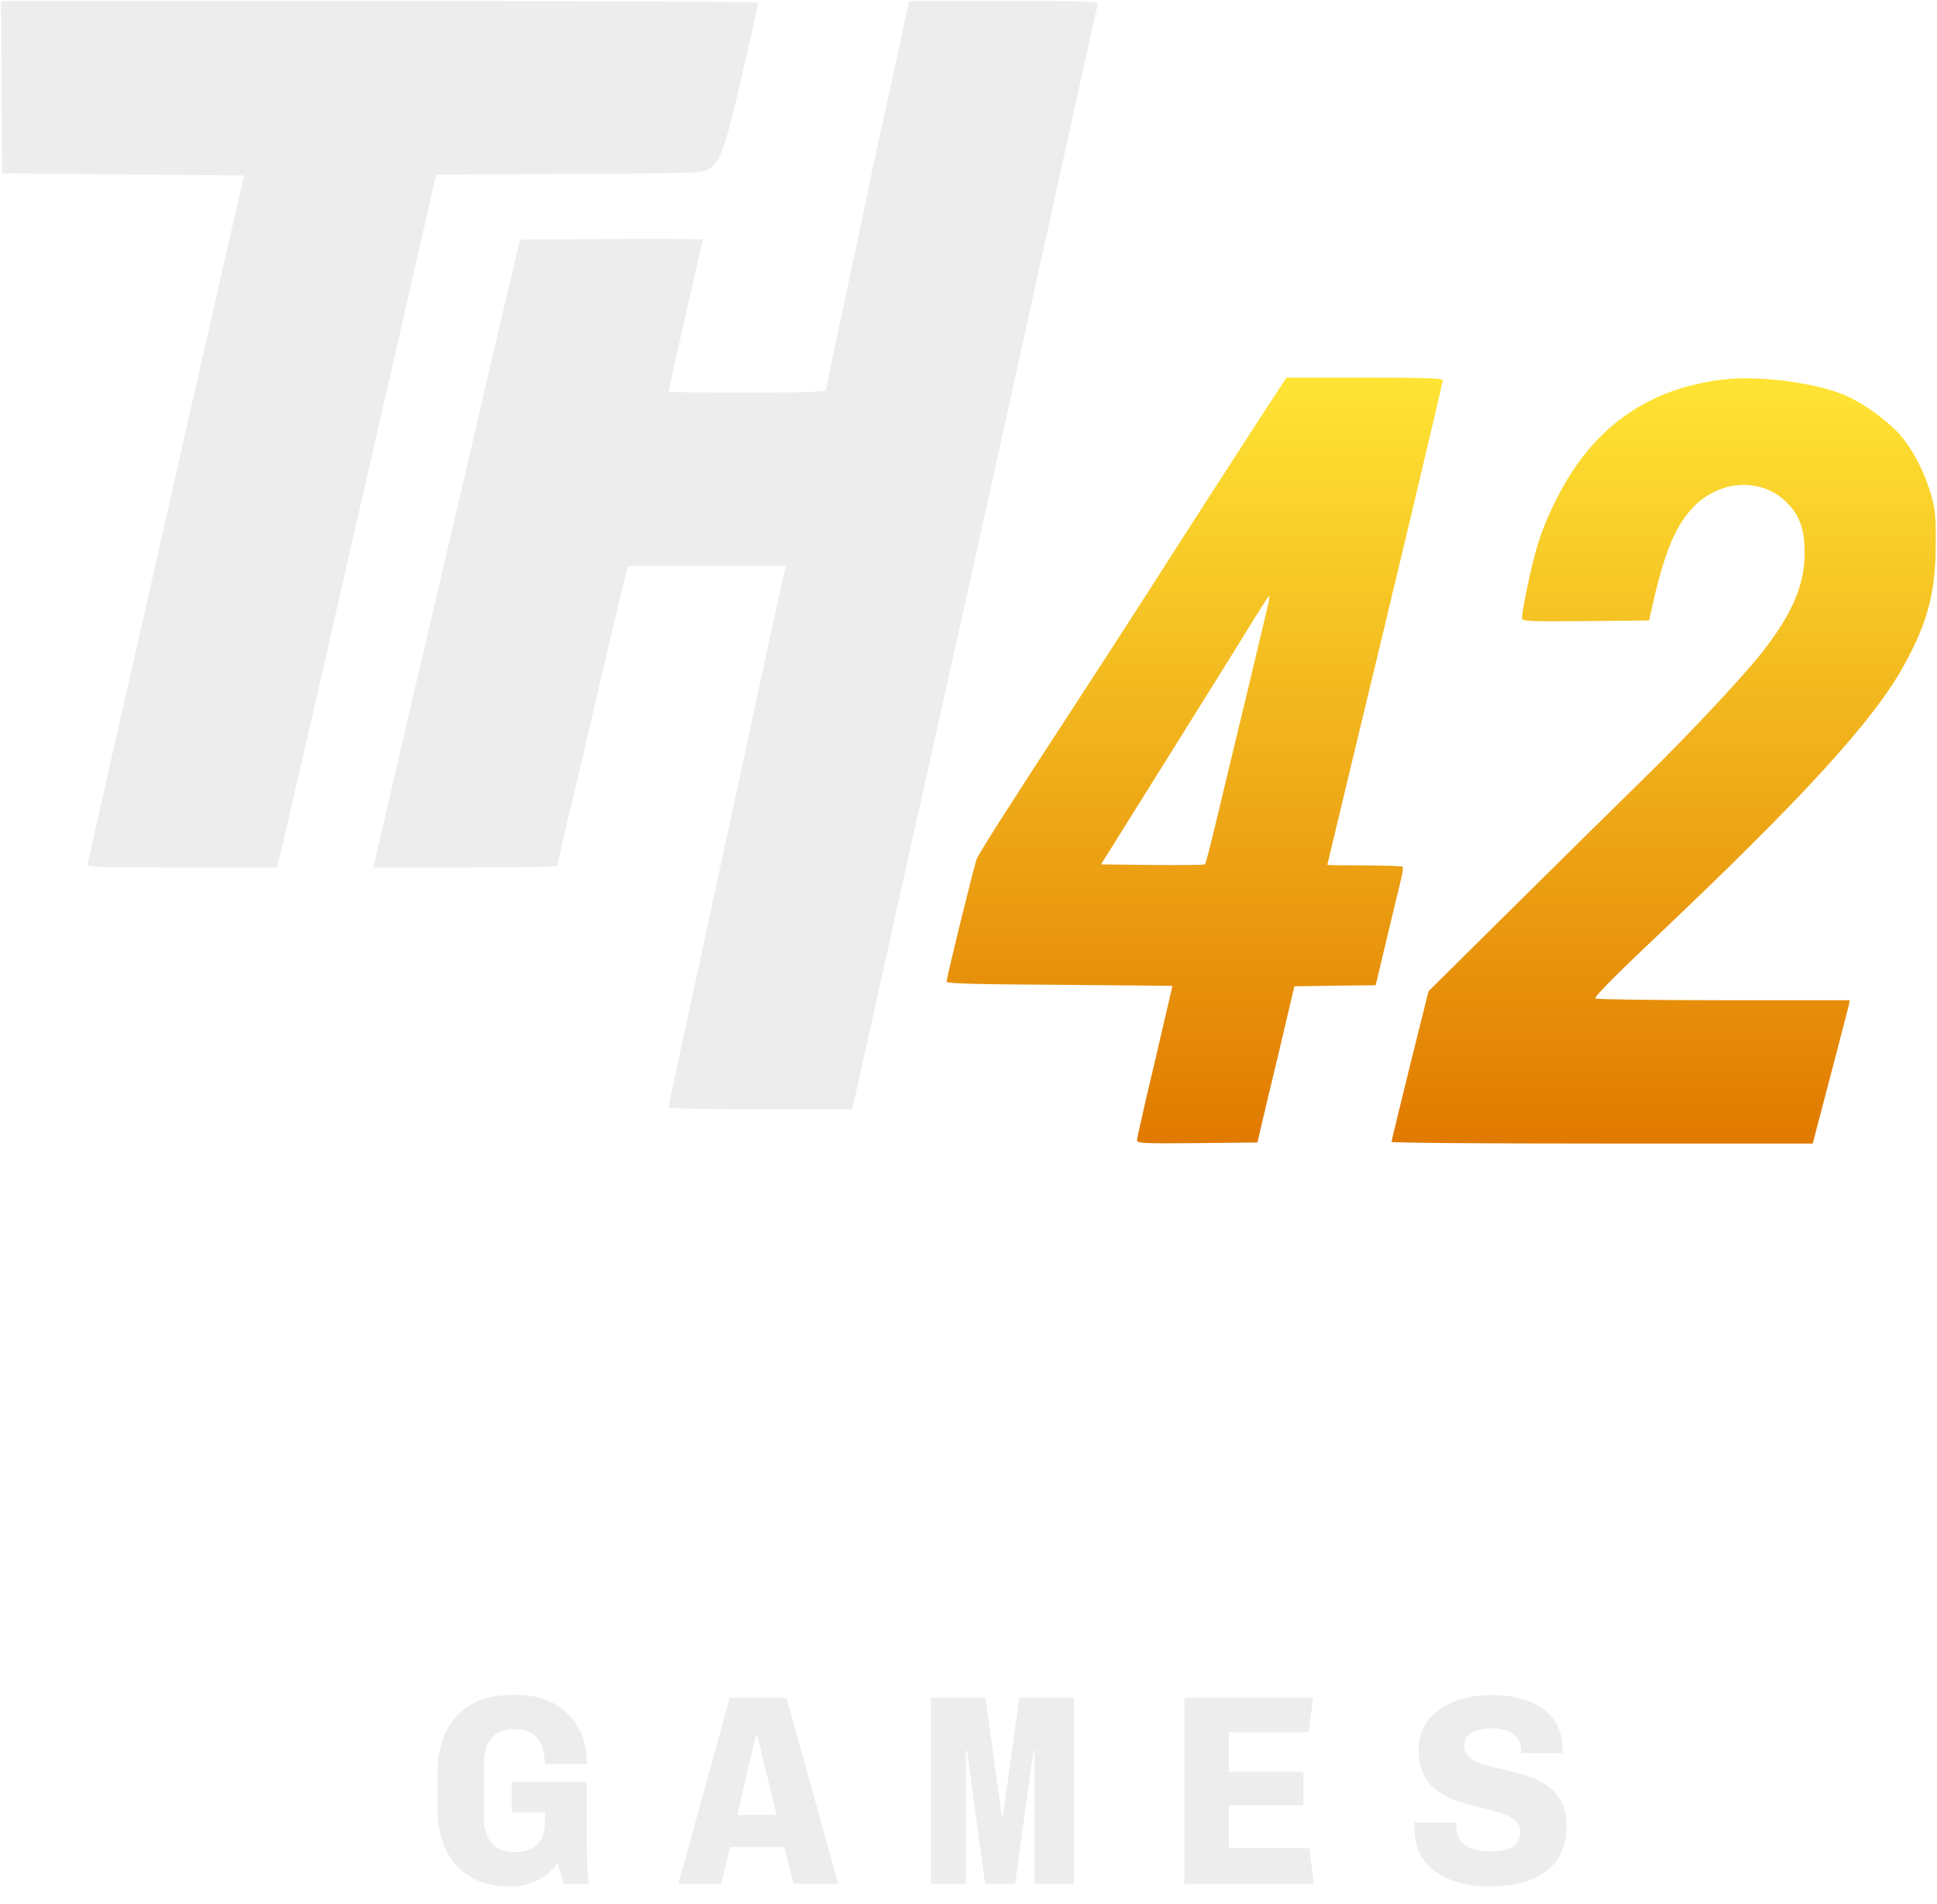
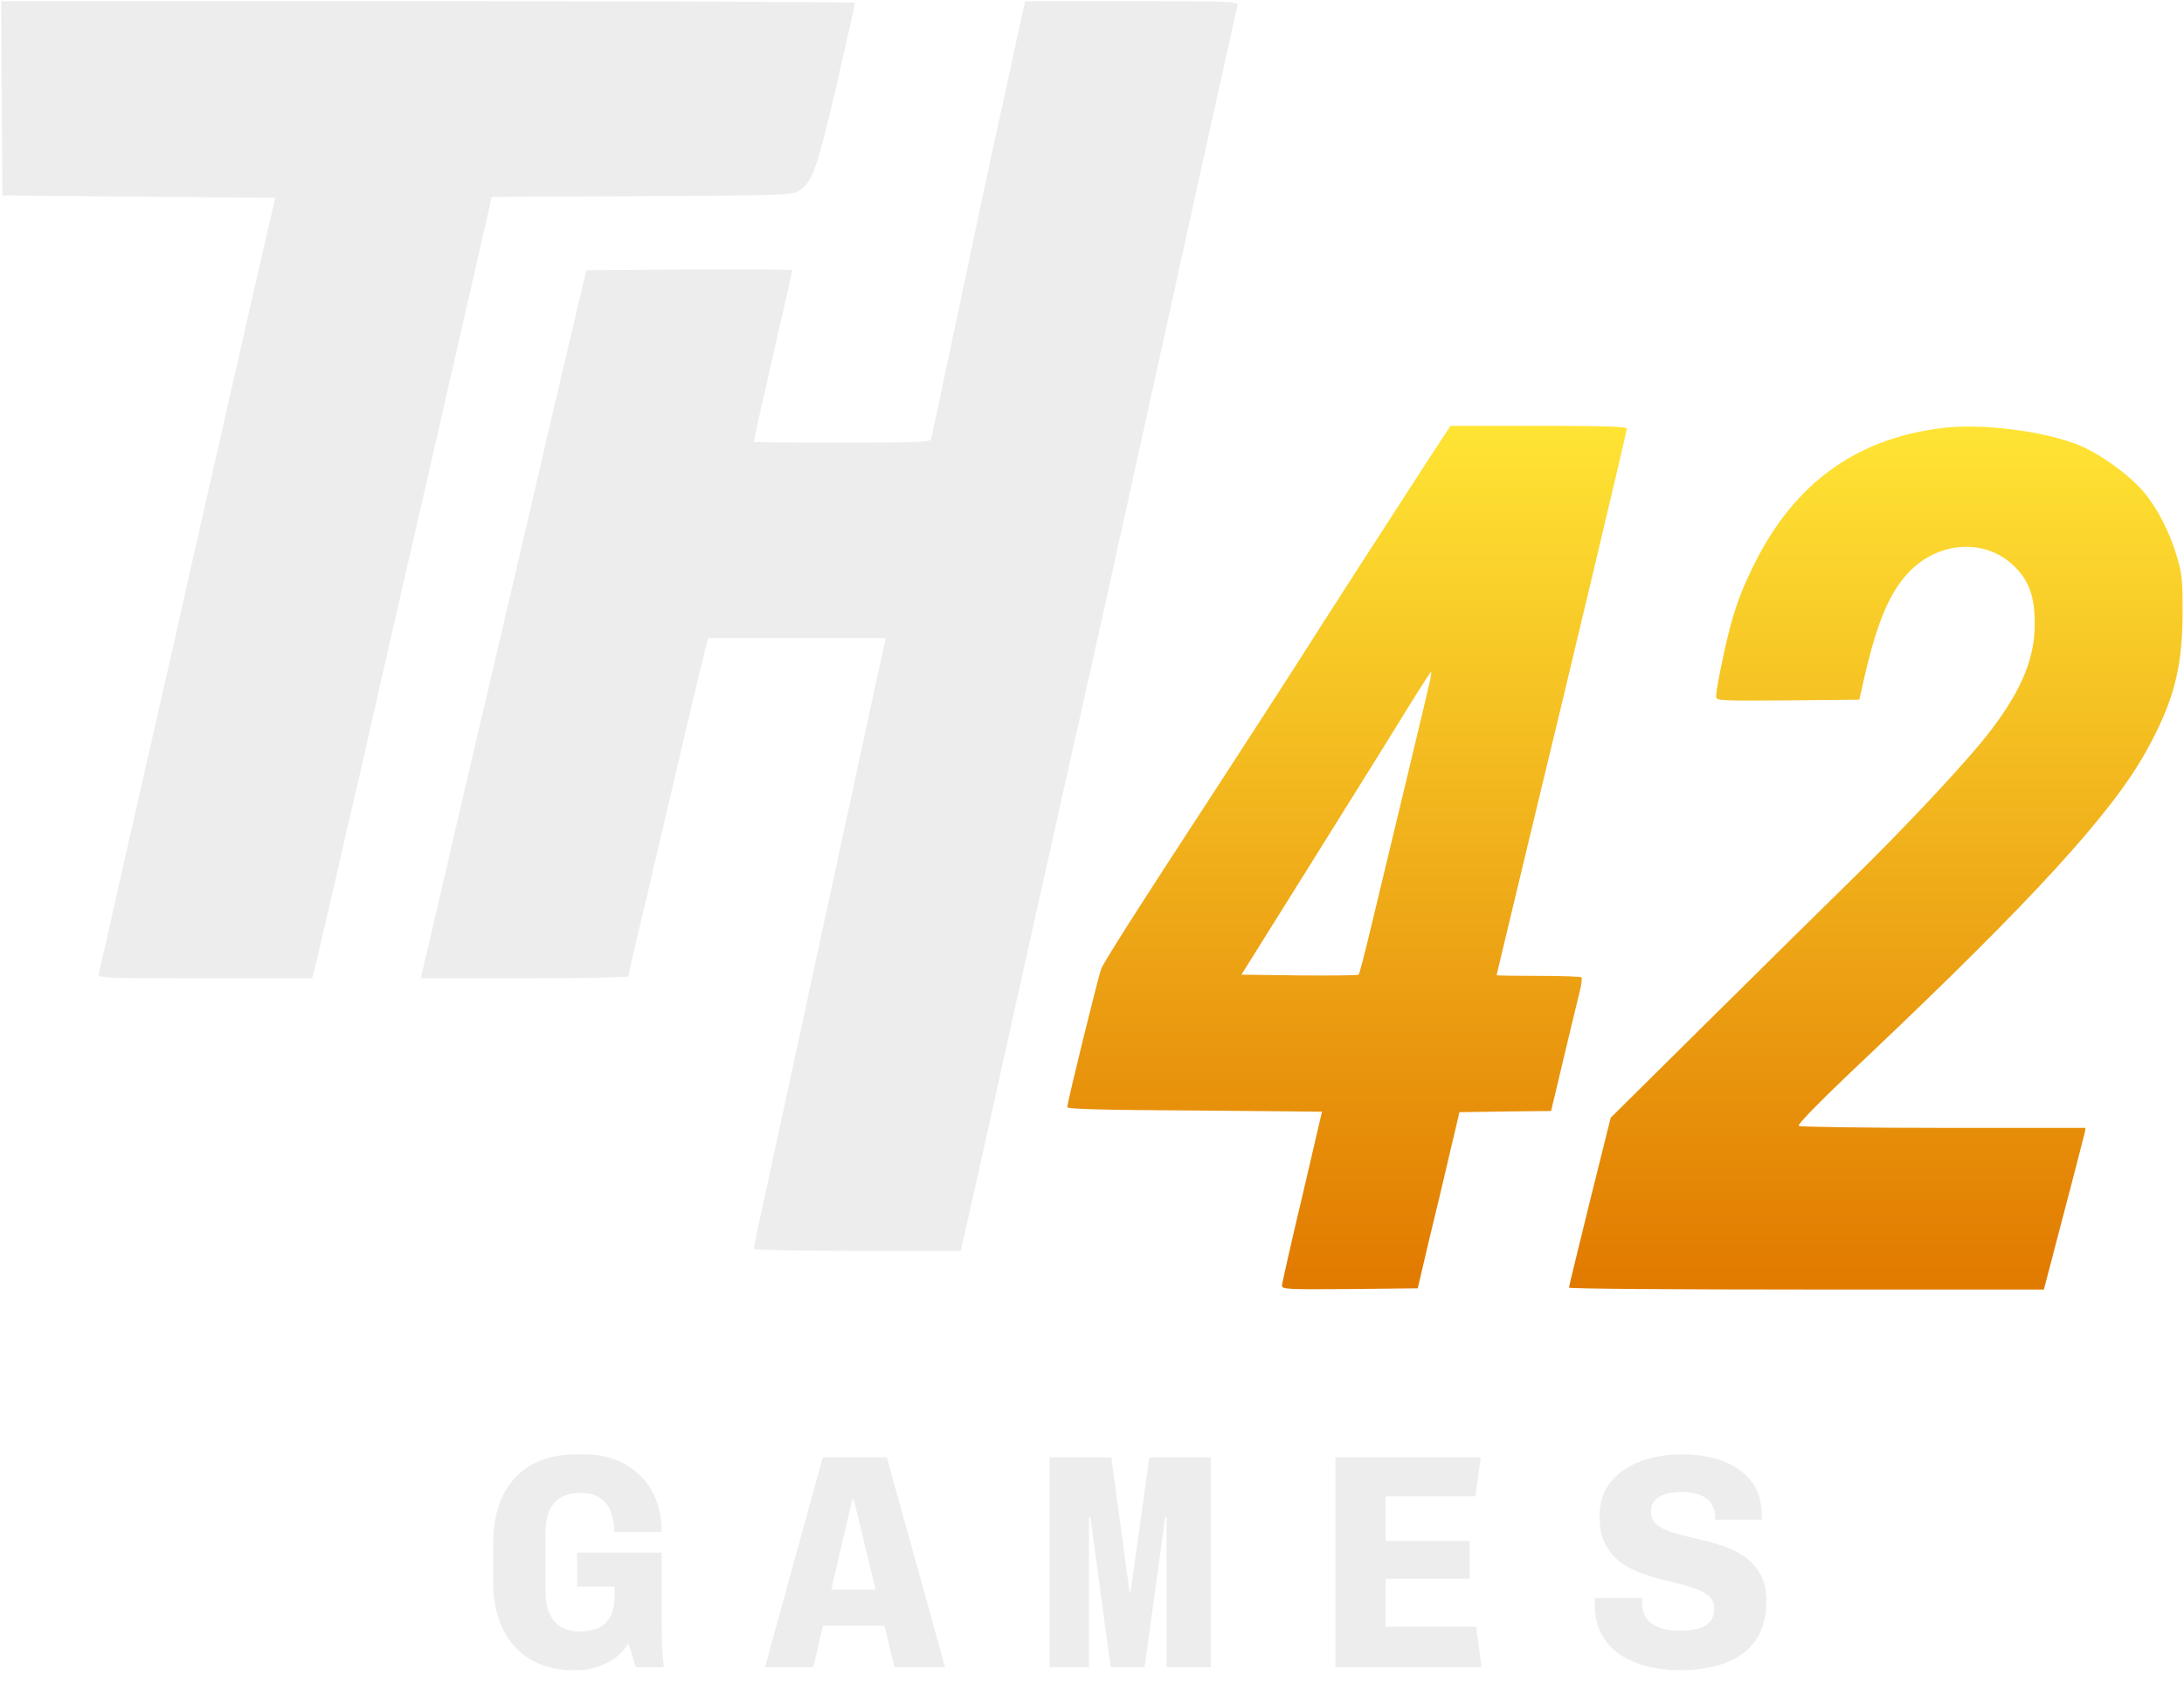
- <svg xmlns="http://www.w3.org/2000/svg" viewBox="7.50 7.50 905.50 889.73" width="905.50" height="889.73" role="img" aria-label="TH42 Games">
+ <svg xmlns="http://www.w3.org/2000/svg" viewBox="7.50 7.50 905.50 700.30" width="905.50" height="700.30" role="img" aria-label="TH42 Games">
  <defs>
    <linearGradient id="g42" gradientUnits="userSpaceOnUse" x1="6810.00" y1="3660.00" x2="6810.00" y2="90.00">
      <stop stop-color="#FFE434" />
      <stop offset="1" stop-color="#E17A00" />
    </linearGradient>
  </defs>
  <g fill="#EDEDED">
    <g transform="translate(0,534) scale(0.1,-0.1)">
      <path d="M82 4858 l3 -403 565 -5 566 -5 -93 -405 c-51 -223 -147 -646 -214 -940 -66 -294 -129 -571 -139 -615 -27 -116 -238 -1044 -261 -1150 -11 -49 -22 -98 -25 -107 -5 -17 21 -18 440 -18 l445 0 10 38 c6 20 44 186 86 367 41 182 82 357 90 390 8 33 32 141 55 240 22 99 49 218 60 265 61 264 413 1802 431 1882 l12 57 621 3 c593 3 622 4 653 22 56 34 76 91 157 441 42 182 76 333 76 338 0 4 -797 7 -1770 7 l-1770 0 2 -402z" />
      <path d="M4256 4943 c-38 -175 -77 -354 -87 -398 -9 -44 -65 -307 -124 -585 -59 -278 -108 -511 -110 -517 -3 -10 -86 -13 -370 -13 -201 0 -365 2 -365 3 0 6 44 203 104 464 31 133 56 245 56 248 0 3 -192 4 -427 3 l-427 -3 -78 -330 c-43 -181 -116 -494 -162 -695 -47 -201 -130 -556 -185 -790 -55 -234 -134 -571 -175 -750 -42 -179 -78 -335 -81 -347 l-5 -23 430 0 c236 0 430 4 430 8 0 4 20 93 45 198 25 104 64 268 86 364 53 228 177 754 190 803 l10 37 368 0 369 0 -10 -42 c-13 -57 -124 -569 -148 -683 -11 -49 -40 -184 -65 -300 -25 -115 -84 -385 -130 -600 -46 -214 -109 -505 -140 -645 -30 -139 -55 -258 -55 -262 0 -4 193 -8 429 -8 l429 0 10 43 c6 23 40 177 77 342 74 336 157 708 304 1365 174 776 215 959 486 2190 146 663 268 1213 271 1223 5 16 -20 17 -438 17 l-443 0 -69 -317z" />
    </g>
  </g>
  <g fill="url(#g42)" transform="translate(0 16)">
    <g transform="translate(0,534) scale(0.1,-0.1)">
      <path d="M5986 3503 c-133 -205 -400 -618 -551 -856 -66 -103 -225 -348 -353 -545 -287 -439 -427 -659 -441 -692 -11 -26 -141 -554 -141 -574 0 -8 148 -12 528 -14 290 -2 527 -5 528 -5 0 -1 -37 -159 -82 -352 -46 -192 -83 -358 -84 -368 0 -16 18 -17 281 -15 l282 3 47 200 c27 110 66 274 87 365 l39 165 190 3 190 2 53 223 c29 122 59 245 66 274 7 28 10 54 7 57 -3 3 -83 6 -179 6 -95 0 -173 1 -173 3 0 2 59 246 130 543 182 752 410 1710 410 1723 0 8 -107 11 -365 11 l-366 0 -103 -157z m19 -895 c-7 -33 -164 -689 -248 -1036 -24 -100 -46 -185 -49 -187 -3 -3 -113 -4 -245 -3 l-241 3 294 470 c162 259 338 541 391 628 53 86 99 157 101 157 2 0 0 -15 -3 -32z" />
      <path d="M8120 3650 c-350 -45 -601 -227 -766 -552 -56 -111 -86 -191 -113 -301 -25 -101 -51 -234 -51 -260 0 -16 19 -17 297 -15 l297 3 9 40 c58 266 110 396 194 486 122 130 314 144 434 32 64 -60 90 -127 90 -238 2 -142 -51 -274 -177 -441 -85 -115 -355 -404 -589 -632 -93 -91 -355 -349 -581 -573 l-411 -407 -87 -349 c-47 -191 -86 -351 -86 -355 0 -5 443 -8 985 -8 l984 0 10 38 c77 293 155 592 159 610 l4 22 -588 0 c-324 0 -594 4 -601 8 -8 5 89 104 283 287 684 648 1013 1007 1156 1264 114 205 151 345 152 566 1 138 -2 171 -22 238 -28 99 -78 197 -133 266 -59 72 -180 161 -270 199 -147 61 -412 94 -579 72z" />
    </g>
  </g>
  <g fill="#EDEDED">
-     <path d="M245.058 889.232Q237.959 889.232 231.906 886.918Q225.852 884.605 221.384 879.978Q216.915 875.351 214.443 868.442Q211.971 861.533 211.971 852.342V836.749Q211.971 827.558 214.443 820.618Q216.915 813.677 221.479 809.018Q226.042 804.359 232.318 802.046Q238.593 799.732 246.199 799.732H249.685Q256.531 799.732 262.362 801.887Q268.193 804.042 272.567 808.163Q276.941 812.283 279.381 818.272Q281.821 824.262 281.821 831.932H262.172Q262.172 827.495 260.872 823.85Q259.573 820.206 256.499 817.955Q253.425 815.705 247.847 815.705Q243.727 815.705 240.526 817.353Q237.325 819.001 235.487 822.678Q233.649 826.354 233.649 832.629V856.208Q233.649 860.899 234.726 864.131Q235.804 867.364 237.705 869.361Q239.607 871.357 242.237 872.276Q244.868 873.196 247.91 873.196Q251.967 873.196 255.231 871.864Q258.496 870.533 260.397 867.301Q262.299 864.068 262.299 858.427V854.56H246.769V840.489H281.821V870.597Q281.821 876.175 282.043 880.041Q282.265 883.908 282.709 887.964H271.109L268.003 878.013Q265.088 883.21 259.066 886.221Q253.044 889.232 246.389 889.232Z M324.669 887.964 348.629 801.0H375.187L399.337 887.964H378.357L361.433 818.367H360.862L344.699 887.964ZM340.896 870.787V855.828H382.286V870.787Z M442.692 887.964V801.0H468.237L475.779 856.589H476.286L484.019 801.0H509.5V887.964H491.182V825.657H490.611L482.054 887.964H467.983L459.553 825.657H458.982V887.964Z M561.159 887.964V801.0H621.438L619.22 817.163H581.949V835.608H616.811V851.328H581.949V871.231H619.537L621.755 887.964Z M703.839 889.232Q696.93 889.232 690.623 887.679Q684.316 886.126 679.372 882.862Q674.428 879.597 671.576 874.463Q668.723 869.329 668.723 862.167Q668.723 861.469 668.723 860.772Q668.723 860.075 668.85 859.314H688.436Q688.309 859.885 688.309 860.328Q688.309 860.772 688.309 861.343Q688.309 864.829 689.957 867.396Q691.605 869.963 695.06 871.389Q698.514 872.815 703.775 872.815Q708.909 872.815 712.079 871.833Q715.248 870.85 716.737 868.79Q718.227 866.73 718.227 863.688Q718.227 860.202 715.628 858.173Q713.029 856.145 708.814 854.846Q704.599 853.546 699.56 852.374Q694.521 851.201 689.418 849.521Q684.316 847.842 680.101 844.989Q675.886 842.137 673.287 837.446Q670.688 832.756 670.688 825.593Q670.688 816.846 675.379 811.142Q680.069 805.437 687.834 802.585Q695.599 799.732 704.916 799.732Q713.98 799.732 721.491 802.426Q729.002 805.12 733.471 810.73Q737.94 816.339 737.94 825.276V826.861H718.607V825.72Q718.607 822.614 717.054 820.269Q715.501 817.924 712.459 816.624Q709.416 815.325 704.853 815.325Q700.923 815.325 698.007 816.244Q695.091 817.163 693.538 818.938Q691.986 820.713 691.986 823.502Q691.986 826.988 694.553 829.016Q697.12 831.044 701.335 832.28Q705.55 833.517 710.652 834.657Q715.755 835.798 720.826 837.383Q725.897 838.968 730.175 841.725Q734.454 844.482 737.116 848.982Q739.778 853.483 739.841 860.392Q739.841 870.724 735.246 877.062Q730.65 883.401 722.537 886.316Q714.424 889.232 703.839 889.232Z" />
+     <path d="M245.058 699.803Q237.959 699.803 231.906 697.49Q225.852 695.176 221.384 690.549Q216.915 685.922 214.443 679.013Q211.971 672.104 211.971 662.913V647.321Q211.971 638.13 214.443 631.189Q216.915 624.248 221.479 619.59Q226.042 614.931 232.318 612.617Q238.593 610.304 246.199 610.304H249.685Q256.531 610.304 262.362 612.459Q268.193 614.614 272.567 618.734Q276.941 622.854 279.381 628.844Q281.821 634.834 281.821 642.503H262.172Q262.172 638.066 260.872 634.422Q259.573 630.777 256.499 628.527Q253.425 626.277 247.847 626.277Q243.727 626.277 240.526 627.925Q237.325 629.573 235.487 633.249Q233.649 636.925 233.649 643.2V666.78Q233.649 671.47 234.726 674.703Q235.804 677.935 237.705 679.932Q239.607 681.929 242.237 682.848Q244.868 683.767 247.91 683.767Q251.967 683.767 255.231 682.436Q258.496 681.105 260.397 677.872Q262.299 674.639 262.299 668.998V665.132H246.769V651.06H281.821V681.168Q281.821 686.746 282.043 690.612Q282.265 694.479 282.709 698.536H271.109L268.003 688.584Q265.088 693.782 259.066 696.793Q253.044 699.803 246.389 699.803Z M324.669 698.536 348.629 611.571H375.187L399.337 698.536H378.357L361.433 628.939H360.862L344.699 698.536ZM340.896 681.358V666.399H382.286V681.358Z M442.692 698.536V611.571H468.237L475.779 667.16H476.286L484.019 611.571H509.5V698.536H491.182V636.228H490.611L482.054 698.536H467.983L459.553 636.228H458.982V698.536Z M561.159 698.536V611.571H621.438L619.22 627.735H581.949V646.18H616.811V661.899H581.949V681.802H619.537L621.755 698.536Z M703.839 699.803Q696.93 699.803 690.623 698.25Q684.316 696.697 679.372 693.433Q674.428 690.169 671.576 685.035Q668.723 679.9 668.723 672.738Q668.723 672.041 668.723 671.343Q668.723 670.646 668.85 669.886H688.436Q688.309 670.456 688.309 670.9Q688.309 671.343 688.309 671.914Q688.309 675.4 689.957 677.967Q691.605 680.534 695.06 681.96Q698.514 683.387 703.775 683.387Q708.909 683.387 712.079 682.404Q715.248 681.422 716.737 679.362Q718.227 677.302 718.227 674.259Q718.227 670.773 715.628 668.745Q713.029 666.716 708.814 665.417Q704.599 664.118 699.56 662.945Q694.521 661.772 689.418 660.093Q684.316 658.413 680.101 655.561Q675.886 652.708 673.287 648.018Q670.688 643.327 670.688 636.165Q670.688 627.418 675.379 621.713Q680.069 616.008 687.834 613.156Q695.599 610.304 704.916 610.304Q713.98 610.304 721.491 612.998Q729.002 615.691 733.471 621.301Q737.94 626.911 737.94 635.848V637.432H718.607V636.292Q718.607 633.186 717.054 630.84Q715.501 628.495 712.459 627.196Q709.416 625.896 704.853 625.896Q700.923 625.896 698.007 626.815Q695.091 627.735 693.538 629.509Q691.986 631.284 691.986 634.073Q691.986 637.559 694.553 639.588Q697.12 641.616 701.335 642.852Q705.55 644.088 710.652 645.229Q715.755 646.37 720.826 647.954Q725.897 649.539 730.175 652.296Q734.454 655.053 737.116 659.554Q739.778 664.054 739.841 670.963Q739.841 681.295 735.246 687.633Q730.65 693.972 722.537 696.888Q714.424 699.803 703.839 699.803Z" />
  </g>
</svg>
